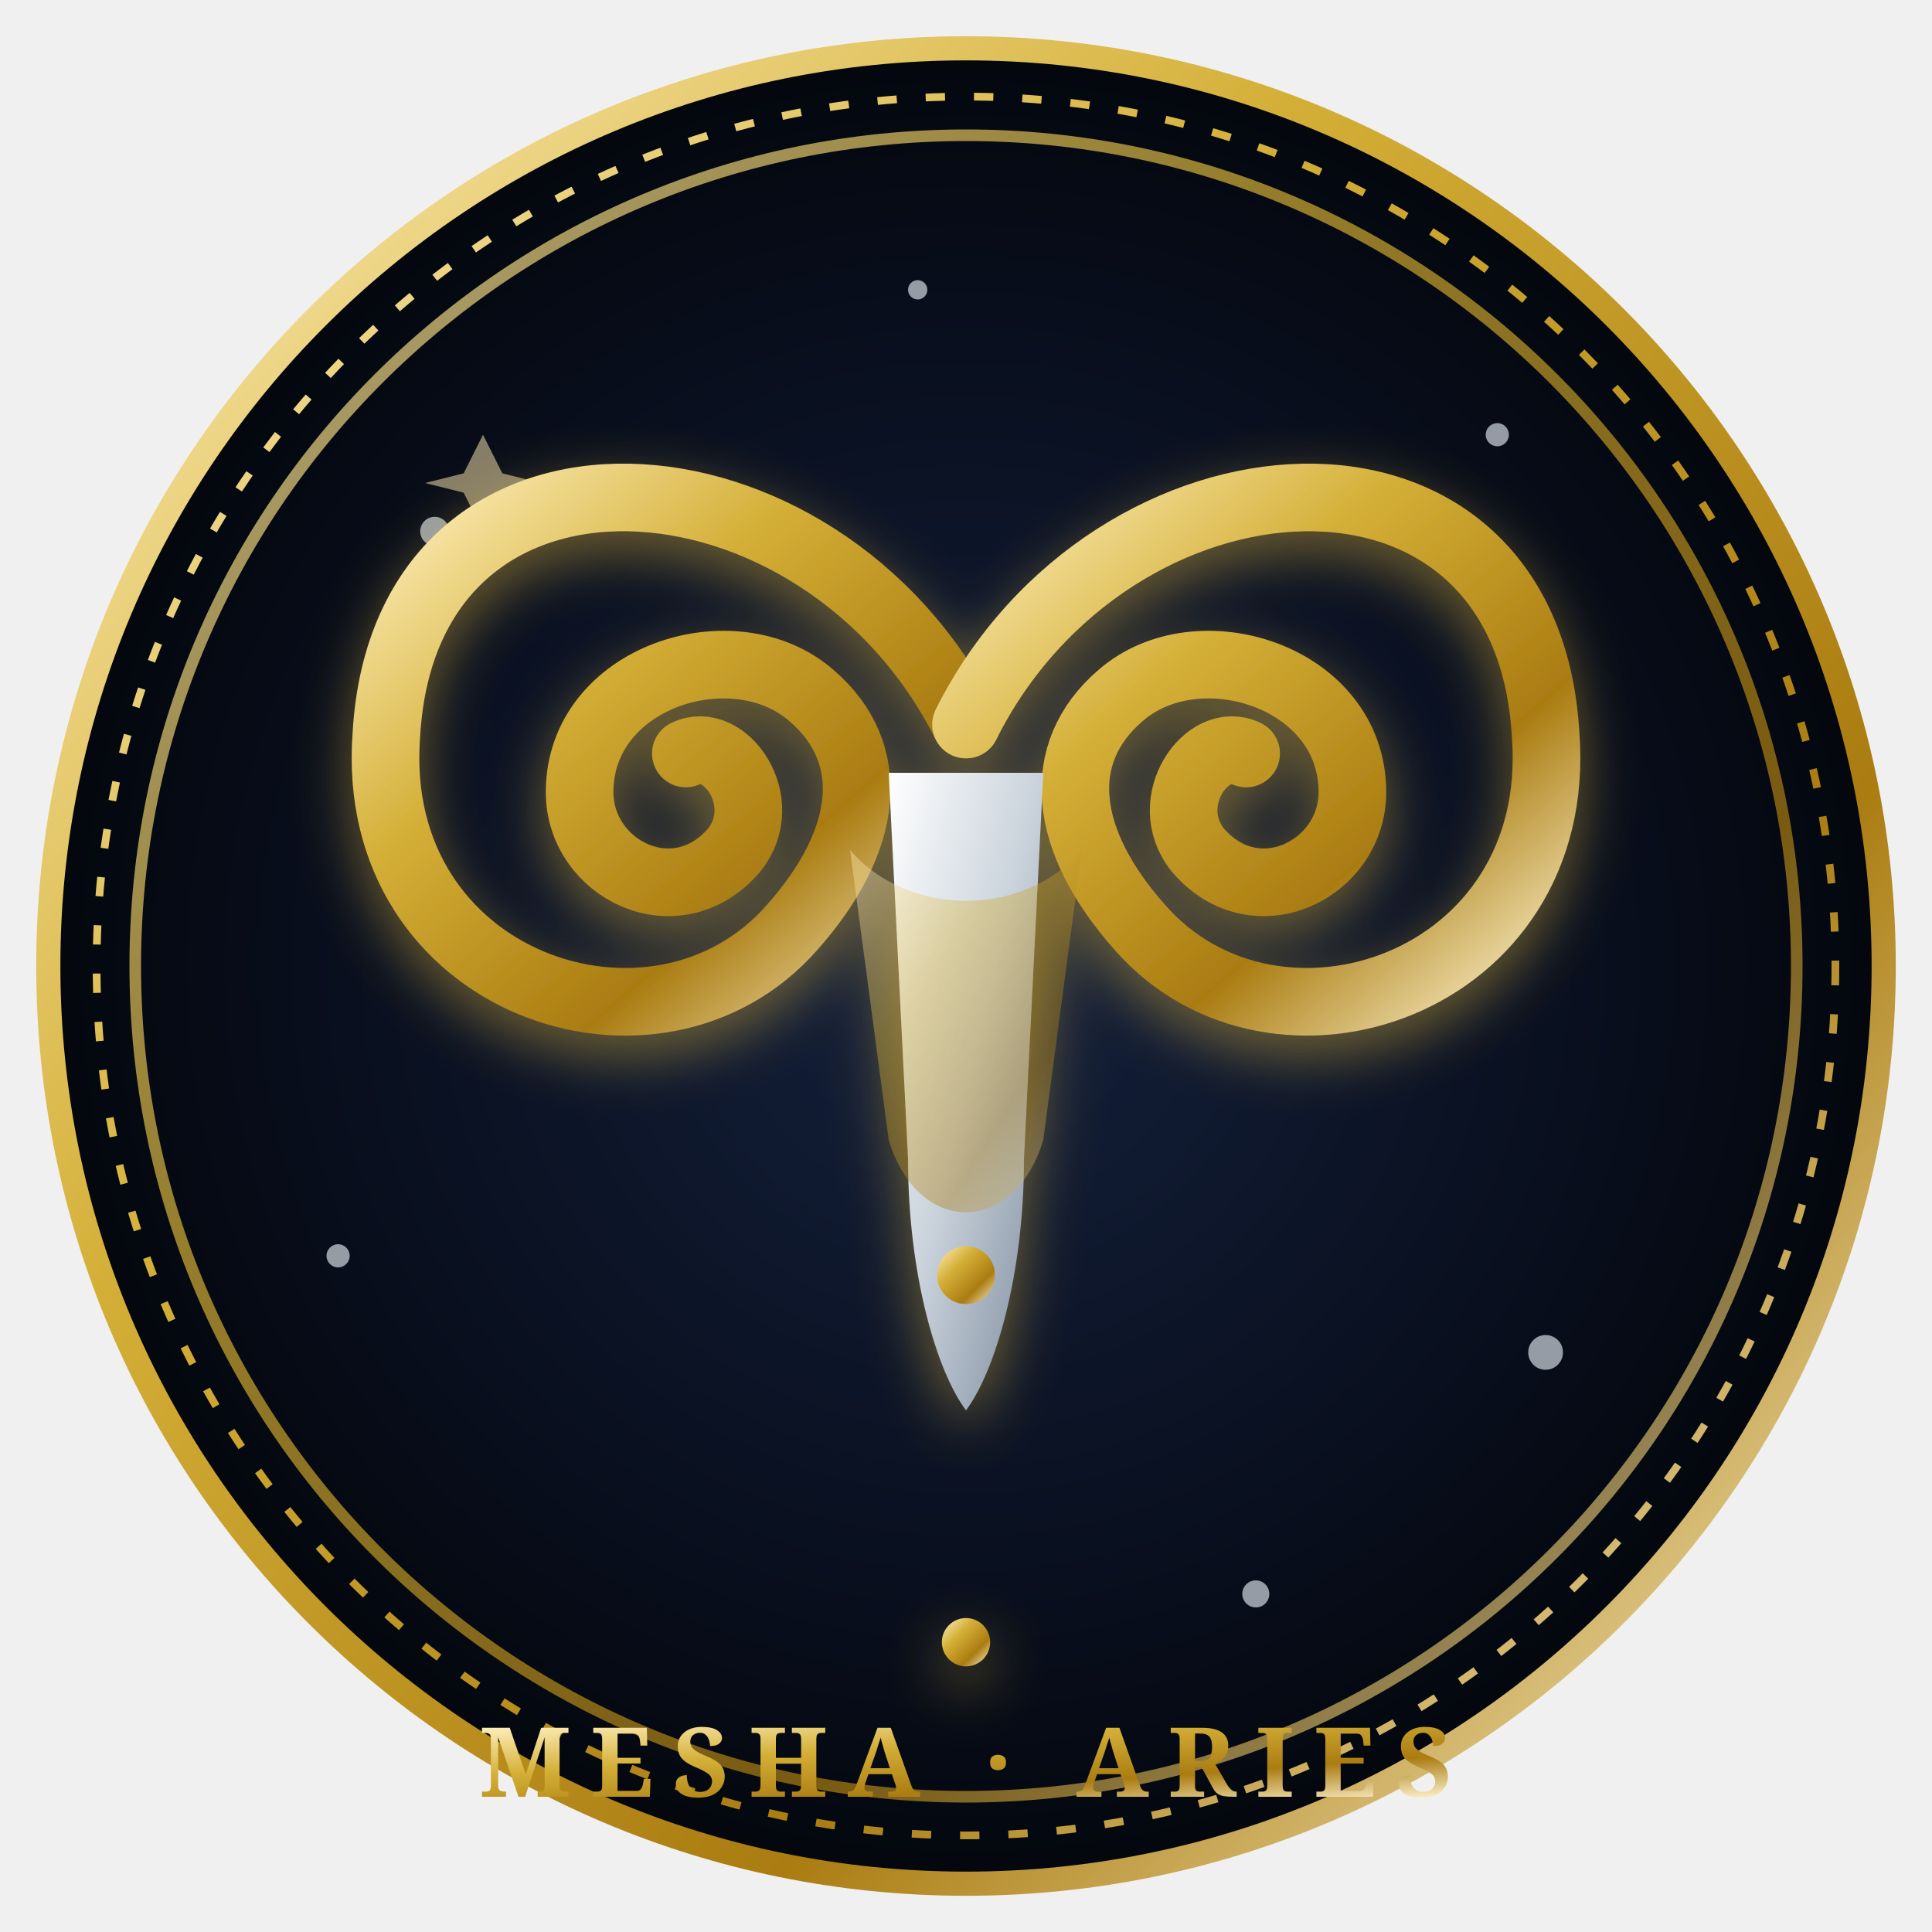
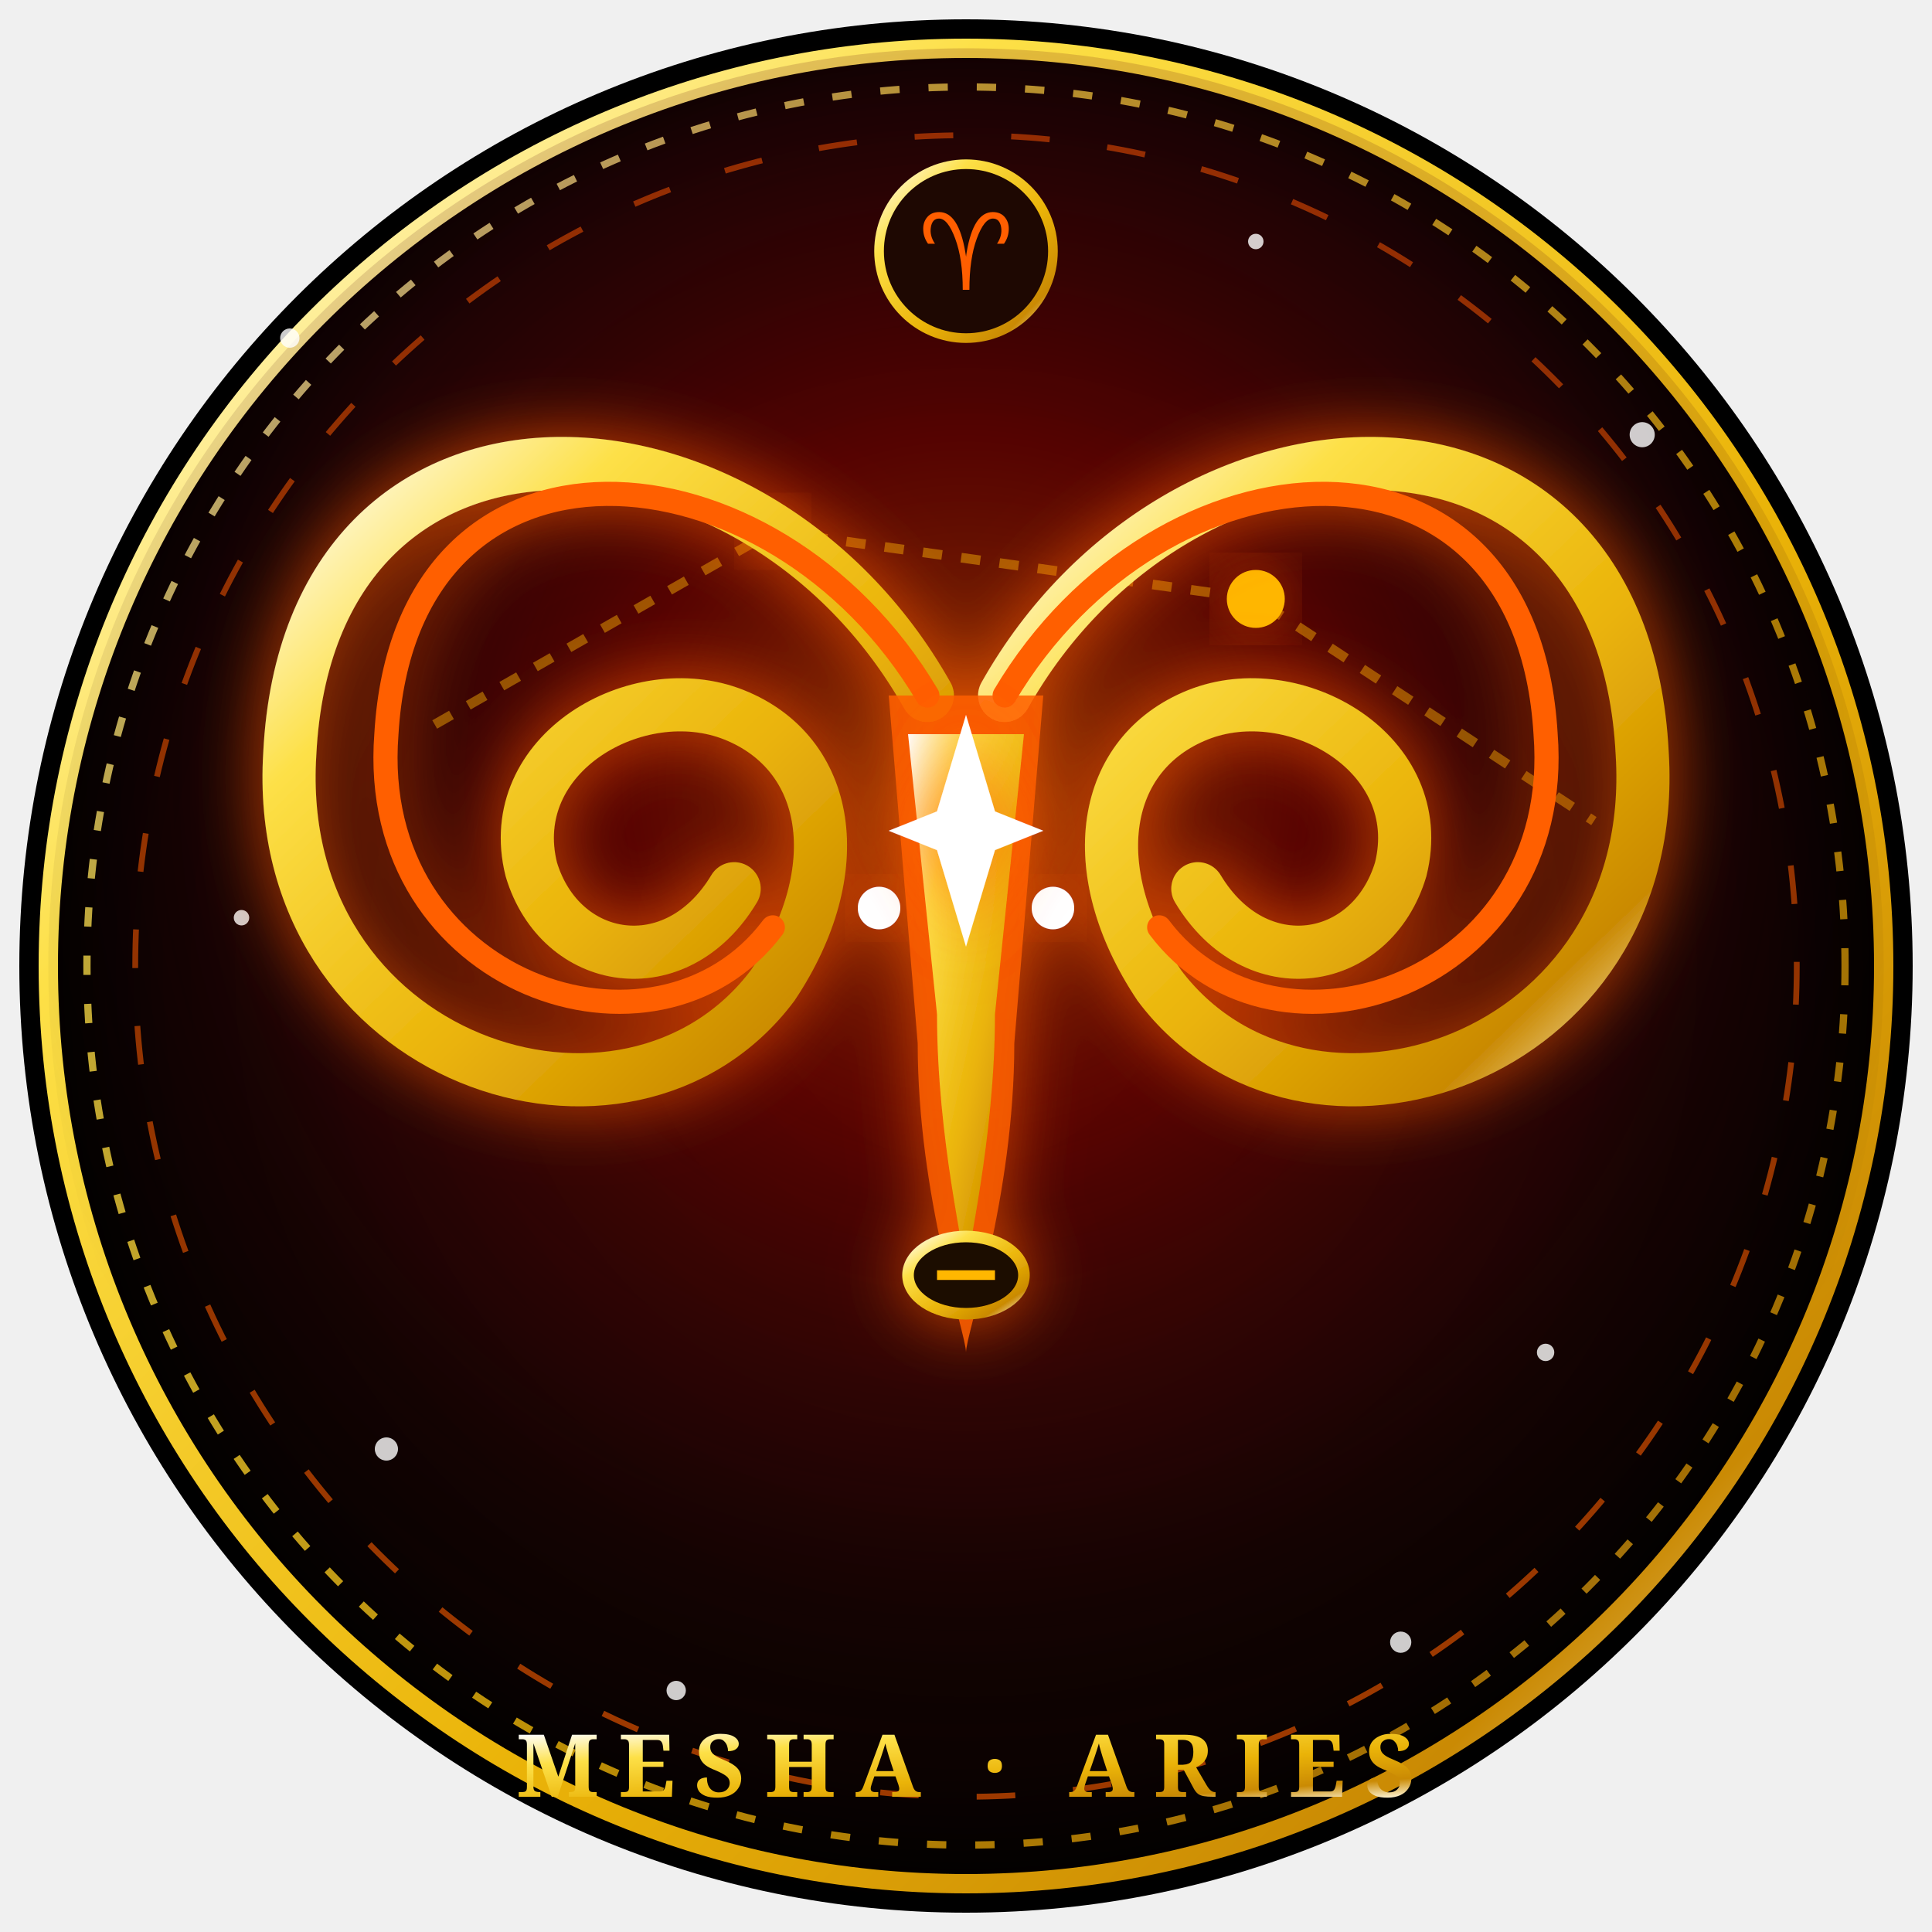
<svg xmlns="http://www.w3.org/2000/svg" viewBox="0 0 200 200" width="100%" height="100%">
  <defs>
-     <radialGradient id="bg_ar" cx="50%" cy="50%" r="50%">
-       <stop offset="0%" stop-color="#14213d" />
-       <stop offset="70%" stop-color="#080e1c" />
-       <stop offset="100%" stop-color="#03060c" />
+     <radialGradient id="bg_grad" cx="50%" cy="50%" r="50%">
+       <stop offset="0%" stop-color="#1e0802" />
+       <stop offset="85%" stop-color="#0c0201" />
+       <stop offset="100%" stop-color="#000000" />
    </radialGradient>
-     <linearGradient id="gold_ar" x1="0%" y1="0%" x2="100%" y2="100%">
-       <stop offset="0%" stop-color="#fff0bd" />
-       <stop offset="35%" stop-color="#d4af37" />
-       <stop offset="70%" stop-color="#aa7c11" />
-       <stop offset="100%" stop-color="#fdf3cd" />
+     <linearGradient id="gold_grad" x1="0%" y1="0%" x2="100%" y2="100%">
+       <stop offset="0%" stop-color="#ffffff" />
+       <stop offset="25%" stop-color="#fde047" />
+       <stop offset="60%" stop-color="#eab308" />
+       <stop offset="85%" stop-color="#ca8a04" />
+       <stop offset="100%" stop-color="#fff8db" />
    </linearGradient>
-     <linearGradient id="silver_ar" x1="0%" y1="0%" x2="100%" y2="100%">
-       <stop offset="0%" stop-color="#ffffff" />
-       <stop offset="50%" stop-color="#c9d2db" />
-       <stop offset="100%" stop-color="#7a889b" />
-     </linearGradient>
-     <filter id="glow_ar" x="-20%" y="-20%" width="140%" height="140%">
-       <feDropShadow dx="0" dy="2" stdDeviation="3" flood-color="#f0c242" flood-opacity="0.45" />
+     <filter id="glow" x="-30%" y="-30%" width="160%" height="160%">
+       <feGaussianBlur stdDeviation="2.5" result="blur" />
+       <feDropShadow dx="0" dy="0" stdDeviation="3.5" flood-color="#ff5e00" flood-opacity="0.75" />
    </filter>
  </defs>
-   <circle cx="100" cy="100" r="96" fill="url(#bg_ar)" />
-   <g fill="#e2e8f0" opacity="0.65">
-     <circle cx="45" cy="55" r="1.5" />
-     <circle cx="155" cy="45" r="1.2" />
-     <circle cx="160" cy="140" r="1.8" />
-     <circle cx="35" cy="130" r="1.2" />
-     <circle cx="95" cy="30" r="1" />
-     <circle cx="130" cy="165" r="1.4" />
-     <polygon points="50,45 52,49 56,50 52,51 50,55 48,51 44,50 48,49" fill="#fce7b0" opacity="0.8" />
+   <circle cx="100" cy="100" r="98" fill="url(#bg_grad)" />
+   <circle cx="100" cy="100" r="95" fill="none" stroke="url(#gold_grad)" stroke-width="2" />
+   <circle cx="100" cy="100" r="91" fill="none" stroke="url(#gold_grad)" stroke-width="0.75" stroke-dasharray="2,3" opacity="0.8" />
+   <circle cx="100" cy="100" r="86" fill="none" stroke="#ff5e00" stroke-width="0.6" stroke-dasharray="4,6" opacity="0.6" />
+   <radialGradient id="ar_neb" cx="50%" cy="40%" r="55%">
+     <stop offset="0%" stop-color="#ff6b00" stop-opacity="0.5" />
+     <stop offset="35%" stop-color="#d00000" stop-opacity="0.35" />
+     <stop offset="70%" stop-color="#6a040f" stop-opacity="0.2" />
+     <stop offset="100%" stop-color="#030101" stop-opacity="0" />
+   </radialGradient>
+   <circle cx="100" cy="100" r="95" fill="url(#ar_neb)" />
+   <g fill="#fff" opacity="0.8">
+     <circle cx="30" cy="35" r="1" />
+     <circle cx="170" cy="45" r="1.3" />
+     <circle cx="160" cy="140" r="0.9" />
+     <circle cx="40" cy="150" r="1.2" />
+     <circle cx="95" cy="20" r="1.4" />
+     <circle cx="130" cy="25" r="0.8" />
+     <circle cx="70" cy="175" r="1" />
+     <circle cx="145" cy="170" r="1.1" />
+     <circle cx="25" cy="95" r="0.8" />
  </g>
-   <circle cx="100" cy="100" r="95" fill="none" stroke="url(#gold_ar)" stroke-width="2.5" />
-   <circle cx="100" cy="100" r="90" fill="none" stroke="url(#gold_ar)" stroke-width="0.8" stroke-dasharray="2,3" />
-   <circle cx="100" cy="100" r="86" fill="none" stroke="url(#gold_ar)" stroke-width="1.2" opacity="0.7" />
-   <g filter="url(#glow_ar)">
-     <path d="M100,75 C85,45 42,42 40,76 C38,102 68,112 82,96 C90,87 91,78 84,72 C76,65 60,70 60,82 C60,90 70,95 76,88 C80,83 75,76 71,78" fill="none" stroke="url(#gold_ar)" stroke-width="7" stroke-linecap="round" />
-     <path d="M100,75 C115,45 158,42 160,76 C162,102 132,112 118,96 C110,87 109,78 116,72 C124,65 140,70 140,82 C140,90 130,95 124,88 C120,83 125,76 129,78" fill="none" stroke="url(#gold_ar)" stroke-width="7" stroke-linecap="round" />
-     <path d="M92,80 L108,80 L106,120 C106,132 103,142 100,146 C97,142 94,132 94,120 Z" fill="url(#silver_ar)" />
-     <path d="M88,88 C94,95 106,95 112,88 L108,118 C105,128 95,128 92,118 Z" fill="url(#gold_ar)" opacity="0.4" />
-     <circle cx="100" cy="132" r="3" fill="url(#gold_ar)" />
-     <path d="M100,148 L100,165" stroke="url(#gold_ar)" stroke-width="2.5" stroke-linecap="round" />
-     <circle cx="100" cy="170" r="2.5" fill="url(#gold_ar)" />
+   <path d="M45,75 L80,55 L130,62 L165,85" stroke="rgba(255,183,3,0.45)" stroke-width="1" fill="none" stroke-dasharray="2,2" />
+   <circle cx="80" cy="55" r="2.5" fill="#fff" filter="url(#glow)" />
+   <circle cx="130" cy="62" r="3" fill="#ffb703" filter="url(#glow)" />
+   <g filter="url(#glow)">
+     <path d="M96,72 C78,40 32,38 30,78 C28,110 65,122 80,102 C88,90 86,78 76,74 C66,70 52,78 55,90 C58,100 70,102 76,92" fill="none" stroke="url(#gold_grad)" stroke-width="5.5" stroke-linecap="round" />
+     <path d="M96,72 C80,45 42,42 40,76 C38,102 68,112 80,96" fill="none" stroke="#ff5e00" stroke-width="2.5" stroke-linecap="round" />
+     <path d="M104,72 C122,40 168,38 170,78 C172,110 135,122 120,102 C112,90 114,78 124,74 C134,70 148,78 145,90 C142,100 130,102 124,92" fill="none" stroke="url(#gold_grad)" stroke-width="5.5" stroke-linecap="round" />
+     <path d="M104,72 C120,45 158,42 160,76 C162,102 132,112 120,96" fill="none" stroke="#ff5e00" stroke-width="2.5" stroke-linecap="round" />
+     <path d="M92,72 L108,72 L105,108 C105,124 100,138 100,140 C100,138 95,124 95,108 Z" fill="#ff5e00" opacity="0.85" />
+     <path d="M94,76 L106,76 L103,105 C103,118 100,130 100,132 C100,130 97,118 97,105 Z" fill="url(#gold_grad)" />
+     <circle cx="91" cy="94" r="2.2" fill="#fff" filter="url(#glow)" />
+     <circle cx="109" cy="94" r="2.2" fill="#fff" filter="url(#glow)" />
+     <ellipse cx="100" cy="132" rx="6" ry="4" fill="#1e0802" stroke="url(#gold_grad)" stroke-width="1.2" />
+     <line x1="97" y1="132" x2="103" y2="132" stroke="#ffb703" stroke-width="1" />
+     <polygon points="100,74 103,84 108,86 103,88 100,98 97,88 92,86 97,84" fill="#fff" filter="url(#glow)" />
  </g>
-   <text x="100" y="186" text-anchor="middle" font-family="'Cinzel',serif" font-size="10" font-weight="700" fill="url(#gold_ar)" letter-spacing="2">MESHA · ARIES</text>
+   <g transform="translate(100, 26)">
+     <circle cx="0" cy="0" r="9" fill="#1e0802" stroke="url(#gold_grad)" stroke-width="1" />
+     <text x="0" y="4" text-anchor="middle" font-family="'Cinzel', serif" font-size="11" font-weight="700" fill="#ff5e00">♈</text>
+   </g>
+   <text x="100" y="186" text-anchor="middle" font-family="'Cinzel', 'Marcellus', serif" font-size="9" font-weight="700" fill="url(#gold_grad)" letter-spacing="2">MESHA · ARIES</text>
</svg>
